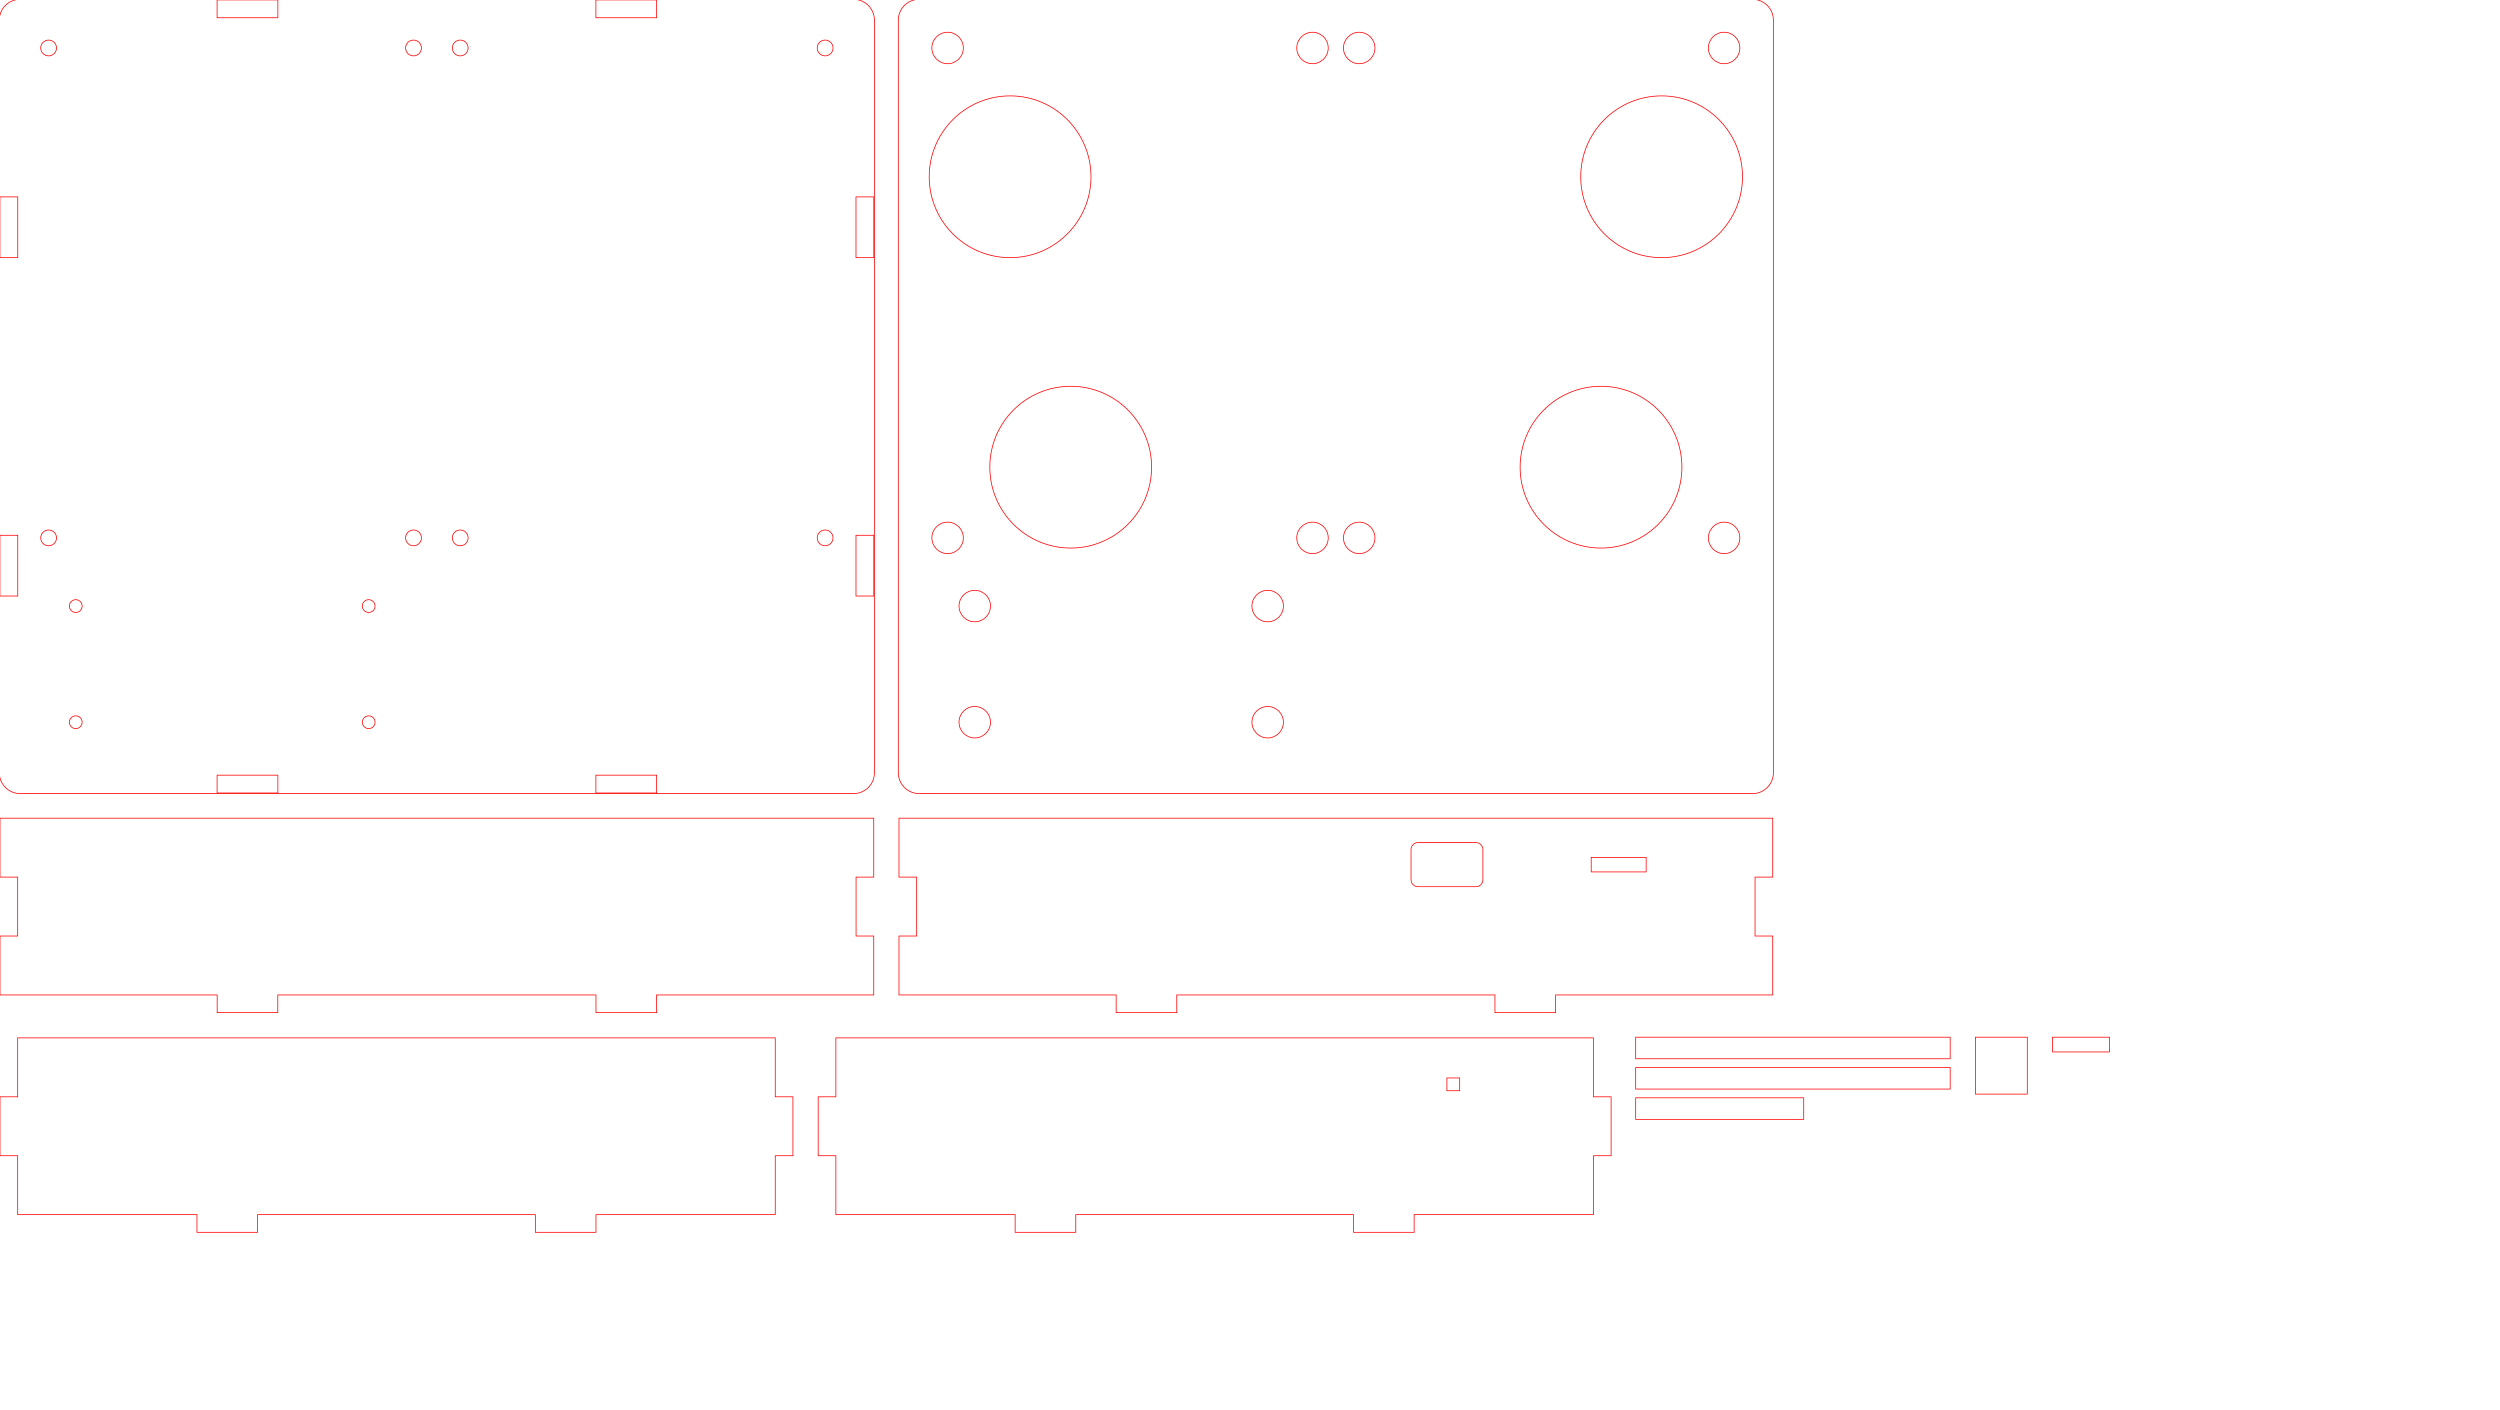
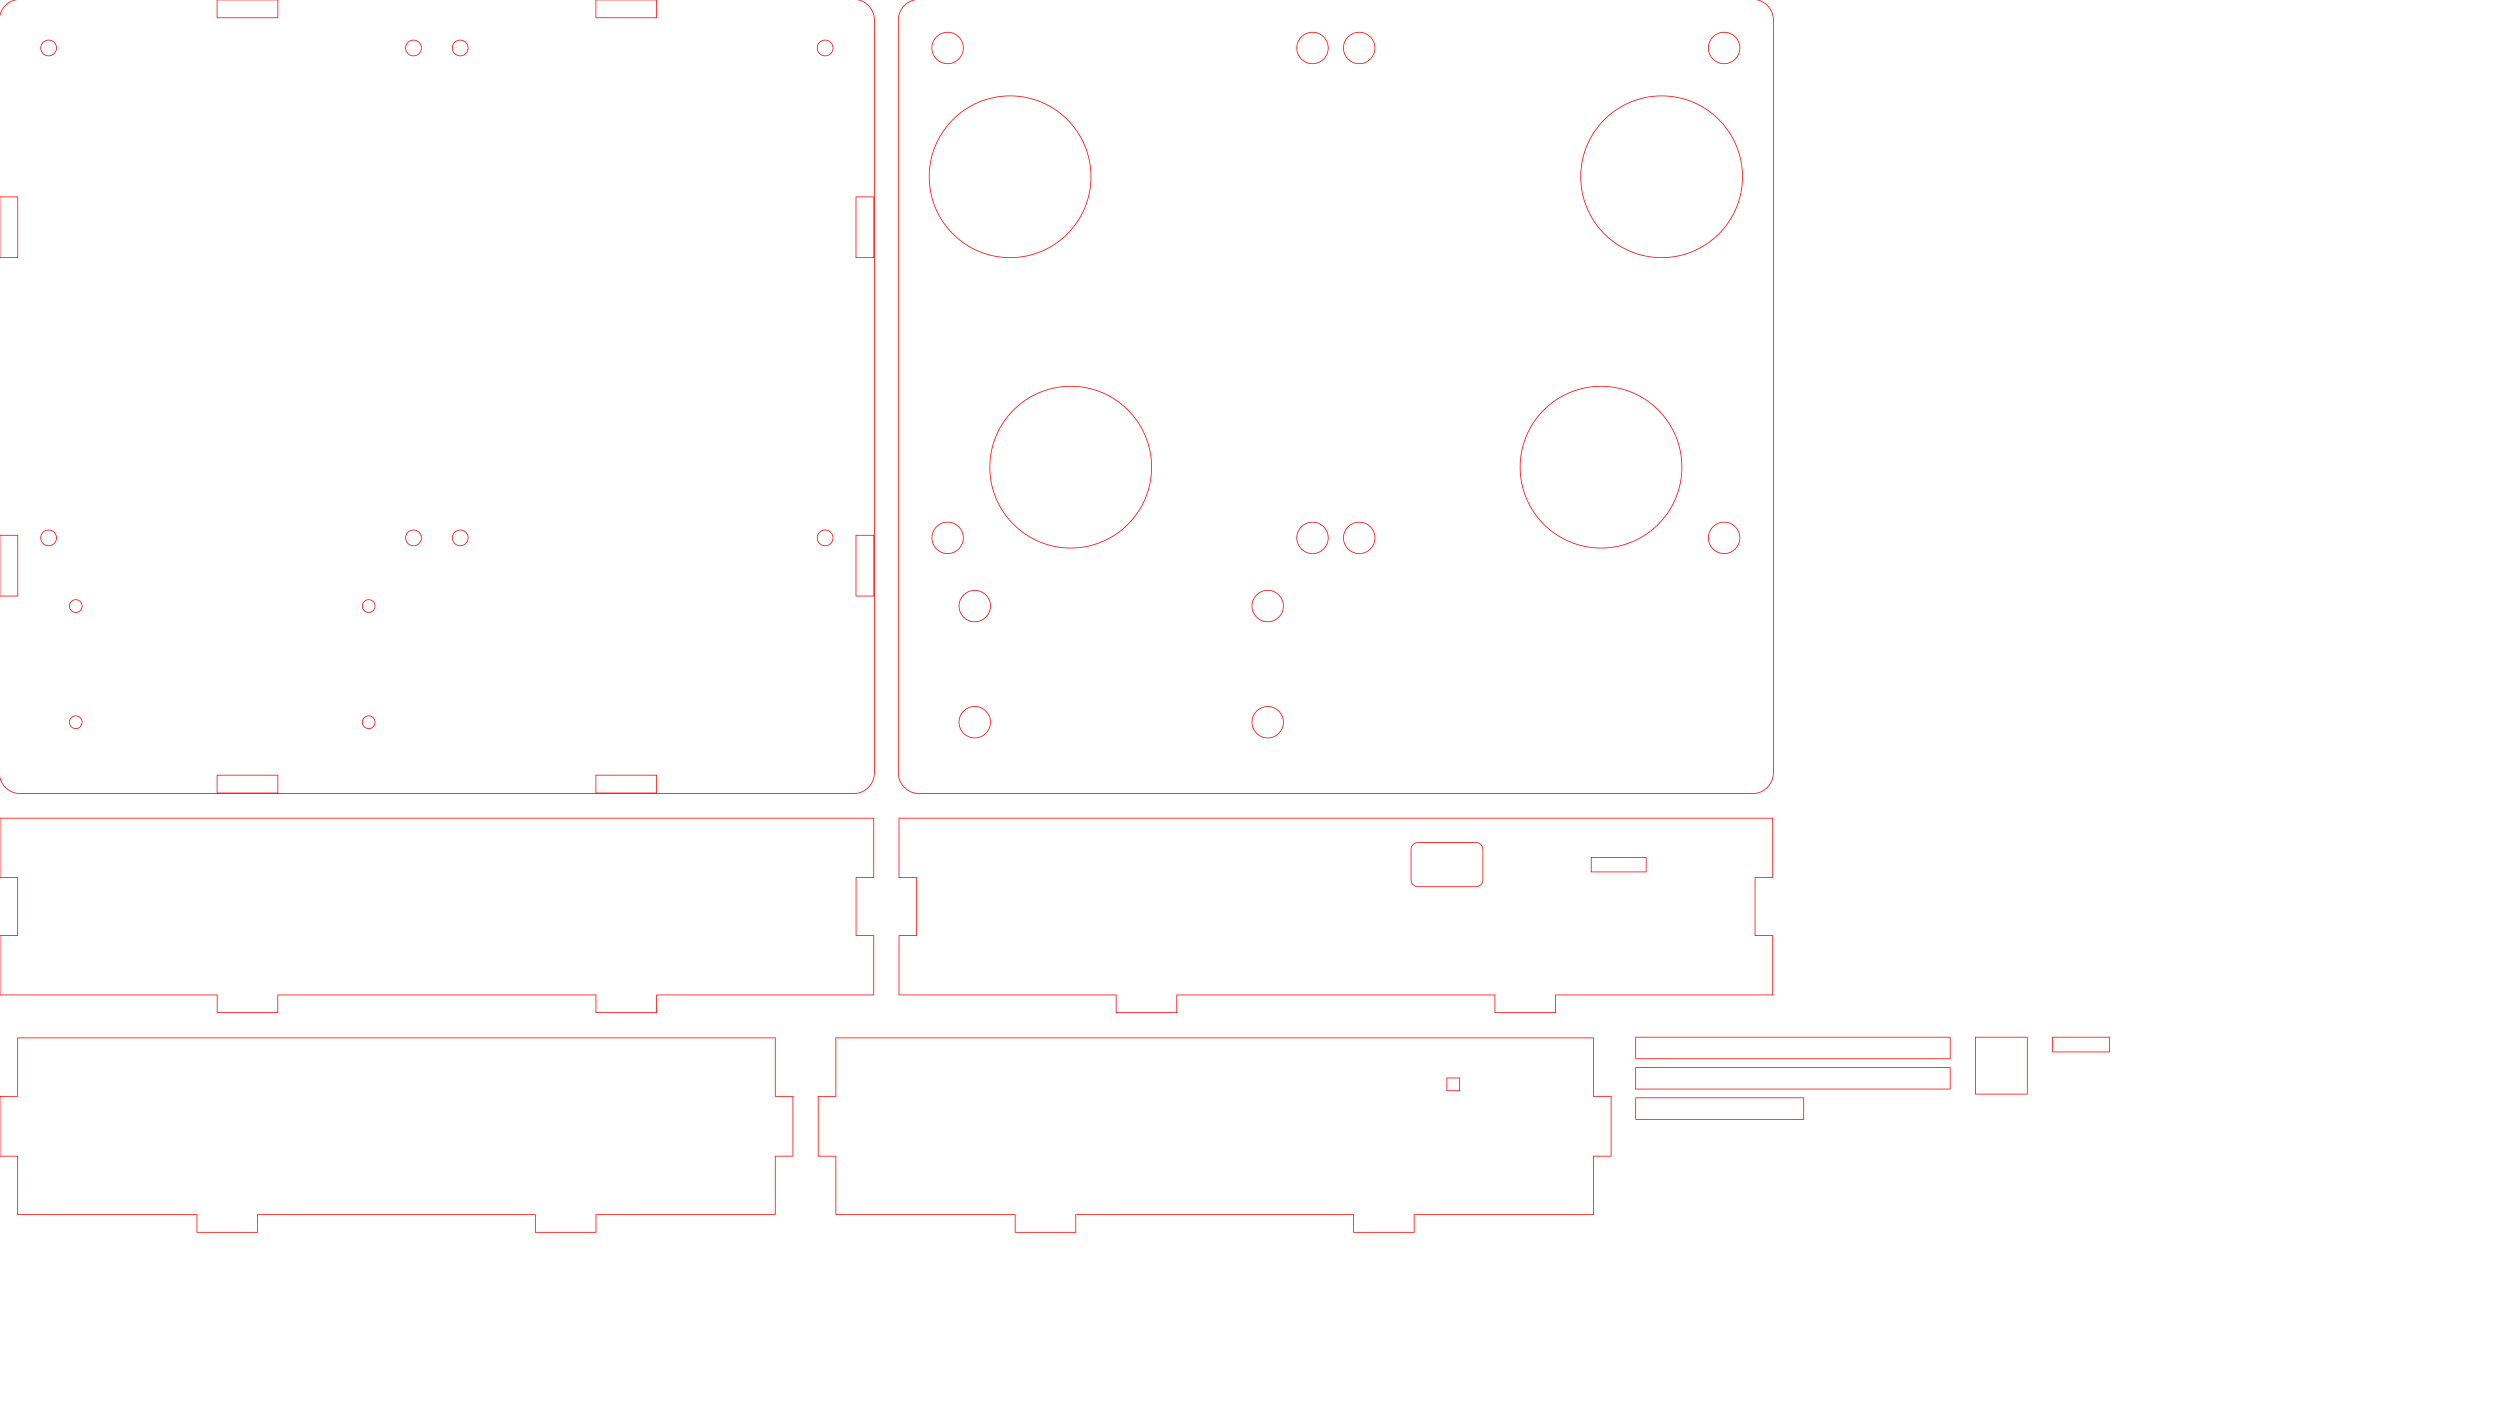
<svg xmlns="http://www.w3.org/2000/svg" width="495mm" height="279mm" viewBox="0 0 495 279">
  <g transform="translate(0,0) translate(173,0) scale(-1,1)">
    <rect x="-0.135" y="-0.135" width="173.27" height="157.27" rx="4.135" fill="none" stroke="#ff0000" stroke-width="0.15" />
    <circle cx="9.625" cy="9.5" r="1.565" fill="none" stroke="#ff0000" stroke-width="0.15" />
    <circle cx="81.875" cy="9.5" r="1.565" fill="none" stroke="#ff0000" stroke-width="0.15" />
    <circle cx="9.625" cy="106.5" r="1.565" fill="none" stroke="#ff0000" stroke-width="0.15" />
    <circle cx="81.875" cy="106.5" r="1.565" fill="none" stroke="#ff0000" stroke-width="0.15" />
    <circle cx="91.125" cy="9.5" r="1.565" fill="none" stroke="#ff0000" stroke-width="0.15" />
    <circle cx="163.375" cy="9.5" r="1.565" fill="none" stroke="#ff0000" stroke-width="0.15" />
    <circle cx="91.125" cy="106.5" r="1.565" fill="none" stroke="#ff0000" stroke-width="0.15" />
    <circle cx="163.375" cy="106.5" r="1.565" fill="none" stroke="#ff0000" stroke-width="0.15" />
    <circle cx="100" cy="120" r="1.265" fill="none" stroke="#ff0000" stroke-width="0.15" />
    <circle cx="100" cy="143" r="1.265" fill="none" stroke="#ff0000" stroke-width="0.15" />
    <circle cx="158" cy="120" r="1.265" fill="none" stroke="#ff0000" stroke-width="0.15" />
    <circle cx="158" cy="143" r="1.265" fill="none" stroke="#ff0000" stroke-width="0.15" />
    <rect x="42.985" y="-0.015" width="12.03" height="3.53" fill="none" stroke="#ff0000" stroke-width="0.15" />
    <rect x="117.985" y="-0.015" width="12.03" height="3.53" fill="none" stroke="#ff0000" stroke-width="0.15" />
    <rect x="42.985" y="153.485" width="12.03" height="3.53" fill="none" stroke="#ff0000" stroke-width="0.15" />
    <rect x="117.985" y="153.485" width="12.03" height="3.53" fill="none" stroke="#ff0000" stroke-width="0.15" />
    <rect x="-0.015" y="38.985" width="3.53" height="12.03" fill="none" stroke="#ff0000" stroke-width="0.15" />
    <rect x="-0.015" y="105.985" width="3.53" height="12.03" fill="none" stroke="#ff0000" stroke-width="0.15" />
    <rect x="169.485" y="38.985" width="3.53" height="12.03" fill="none" stroke="#ff0000" stroke-width="0.15" />
    <rect x="169.485" y="105.985" width="3.53" height="12.03" fill="none" stroke="#ff0000" stroke-width="0.15" />
  </g>
  <g transform="translate(178,0) translate(173,0) scale(-1,1)">
    <rect x="-0.135" y="-0.135" width="173.27" height="157.27" rx="4.135" fill="none" stroke="#ff0000" stroke-width="0.15" />
    <circle cx="22" cy="35" r="16.015" fill="none" stroke="#ff0000" stroke-width="0.15" />
    <circle cx="151" cy="35" r="16.015" fill="none" stroke="#ff0000" stroke-width="0.15" />
    <circle cx="34" cy="92.5" r="16.015" fill="none" stroke="#ff0000" stroke-width="0.15" />
    <circle cx="139" cy="92.5" r="16.015" fill="none" stroke="#ff0000" stroke-width="0.15" />
    <circle cx="9.625" cy="9.5" r="3.115" fill="none" stroke="#ff0000" stroke-width="0.15" />
    <circle cx="81.875" cy="9.5" r="3.115" fill="none" stroke="#ff0000" stroke-width="0.15" />
    <circle cx="9.625" cy="106.5" r="3.115" fill="none" stroke="#ff0000" stroke-width="0.15" />
    <circle cx="81.875" cy="106.5" r="3.115" fill="none" stroke="#ff0000" stroke-width="0.15" />
    <circle cx="91.125" cy="9.5" r="3.115" fill="none" stroke="#ff0000" stroke-width="0.15" />
    <circle cx="163.375" cy="9.5" r="3.115" fill="none" stroke="#ff0000" stroke-width="0.15" />
    <circle cx="91.125" cy="106.5" r="3.115" fill="none" stroke="#ff0000" stroke-width="0.15" />
    <circle cx="163.375" cy="106.5" r="3.115" fill="none" stroke="#ff0000" stroke-width="0.15" />
    <circle cx="100" cy="120" r="3.115" fill="none" stroke="#ff0000" stroke-width="0.15" />
    <circle cx="100" cy="143" r="3.115" fill="none" stroke="#ff0000" stroke-width="0.15" />
    <circle cx="158" cy="120" r="3.115" fill="none" stroke="#ff0000" stroke-width="0.15" />
    <circle cx="158" cy="143" r="3.115" fill="none" stroke="#ff0000" stroke-width="0.15" />
  </g>
  <g transform="translate(0,162)">
-     <polygon points="0,0 173,0 173,11.667 169.5,11.667 169.5,23.333 173,23.333 173,35 130,35 130,38.5 118,38.5 118,35 55,35 55,38.5 43,38.5 43,35 0,35 0,23.333 3.5,23.333 3.5,11.667 0,11.667" fill="none" stroke="#ff0000" stroke-width="0.15" />
+     <polygon points="0,0 173,0 173,11.757 169.5,11.757 169.5,23.243 173,23.243 173,35 130,35 130,38.5 118,38.5 118,35 55,35 55,38.5 43,38.5 43,35 0,35 0,23.243 3.5,23.243 3.5,11.757 0,11.757" fill="none" stroke="#ff0000" stroke-width="0.15" />
  </g>
  <g transform="translate(178,162)">
-     <polygon points="0,0 173,0 173,11.667 169.5,11.667 169.5,23.333 173,23.333 173,35 130,35 130,38.5 118,38.5 118,35 55,35 55,38.5 43,38.5 43,35 0,35 0,23.333 3.5,23.333 3.5,11.667 0,11.667" fill="none" stroke="#ff0000" stroke-width="0.15" />
+     <polygon points="0,0 173,0 173,11.757 169.5,11.757 169.5,23.243 173,23.243 173,35 130,35 130,38.5 118,38.5 118,35 55,35 55,38.5 43,38.5 43,35 0,35 0,23.243 3.5,23.243 3.5,11.757 0,11.757" fill="none" stroke="#ff0000" stroke-width="0.15" />
    <rect x="101.385" y="4.835" width="14.23" height="8.73" rx="1.365" fill="none" stroke="#ff0000" stroke-width="0.15" />
    <rect x="137.06" y="7.76" width="10.88" height="2.88" fill="none" stroke="#ff0000" stroke-width="0.15" />
  </g>
  <g transform="translate(0,205.5)">
-     <polygon points="3.5,0 153.5,0 153.5,11.667 157,11.667 157,23.333 153.5,23.333 153.5,35 118,35 118,38.5 106,38.5 106,35 51,35 51,38.5 39,38.5 39,35 3.5,35 3.5,23.333 0,23.333 0,11.667 3.5,11.667" fill="none" stroke="#ff0000" stroke-width="0.15" />
+     <polygon points="3.5,0 153.5,0 153.5,11.577 157,11.577 157,23.423 153.5,23.423 153.5,35 118,35 118,38.5 106,38.5 106,35 51,35 51,38.5 39,38.5 39,35 3.5,35 3.5,23.423 0,23.423 0,11.577 3.5,11.577" fill="none" stroke="#ff0000" stroke-width="0.15" />
  </g>
  <g transform="translate(162,205.5)">
-     <polygon points="3.5,0 153.5,0 153.5,11.667 157,11.667 157,23.333 153.5,23.333 153.5,35 118,35 118,38.5 106,38.5 106,35 51,35 51,38.5 39,38.5 39,35 3.5,35 3.5,23.333 0,23.333 0,11.667 3.5,11.667" fill="none" stroke="#ff0000" stroke-width="0.15" />
+     <polygon points="3.5,0 153.5,0 153.5,11.577 157,11.577 157,23.423 153.5,23.423 153.5,35 118,35 118,38.5 106,38.5 106,35 51,35 51,38.5 39,38.5 39,35 3.5,35 3.5,23.423 0,23.423 0,11.577 3.5,11.577" fill="none" stroke="#ff0000" stroke-width="0.15" />
    <rect x="124.485" y="7.935" width="2.53" height="2.53" fill="none" stroke="#ff0000" stroke-width="0.15" />
  </g>
  <g transform="translate(324,205.5)">
    <rect x="-0.135" y="-0.135" width="62.27" height="4.27" fill="none" stroke="#ff0000" stroke-width="0.15" />
    <rect x="-0.135" y="5.865" width="62.27" height="4.27" fill="none" stroke="#ff0000" stroke-width="0.15" />
    <rect x="-0.135" y="11.865" width="33.27" height="4.27" fill="none" stroke="#ff0000" stroke-width="0.15" />
  </g>
  <g transform="translate(391.27,205.5)">
    <rect x="-0.135" y="-0.135" width="10.27" height="11.27" fill="none" stroke="#ff0000" stroke-width="0.15" />
  </g>
  <g transform="translate(406.54,205.5)">
    <rect x="-0.135" y="-0.135" width="11.27" height="2.92" fill="none" stroke="#ff0000" stroke-width="0.15" />
  </g>
</svg>
